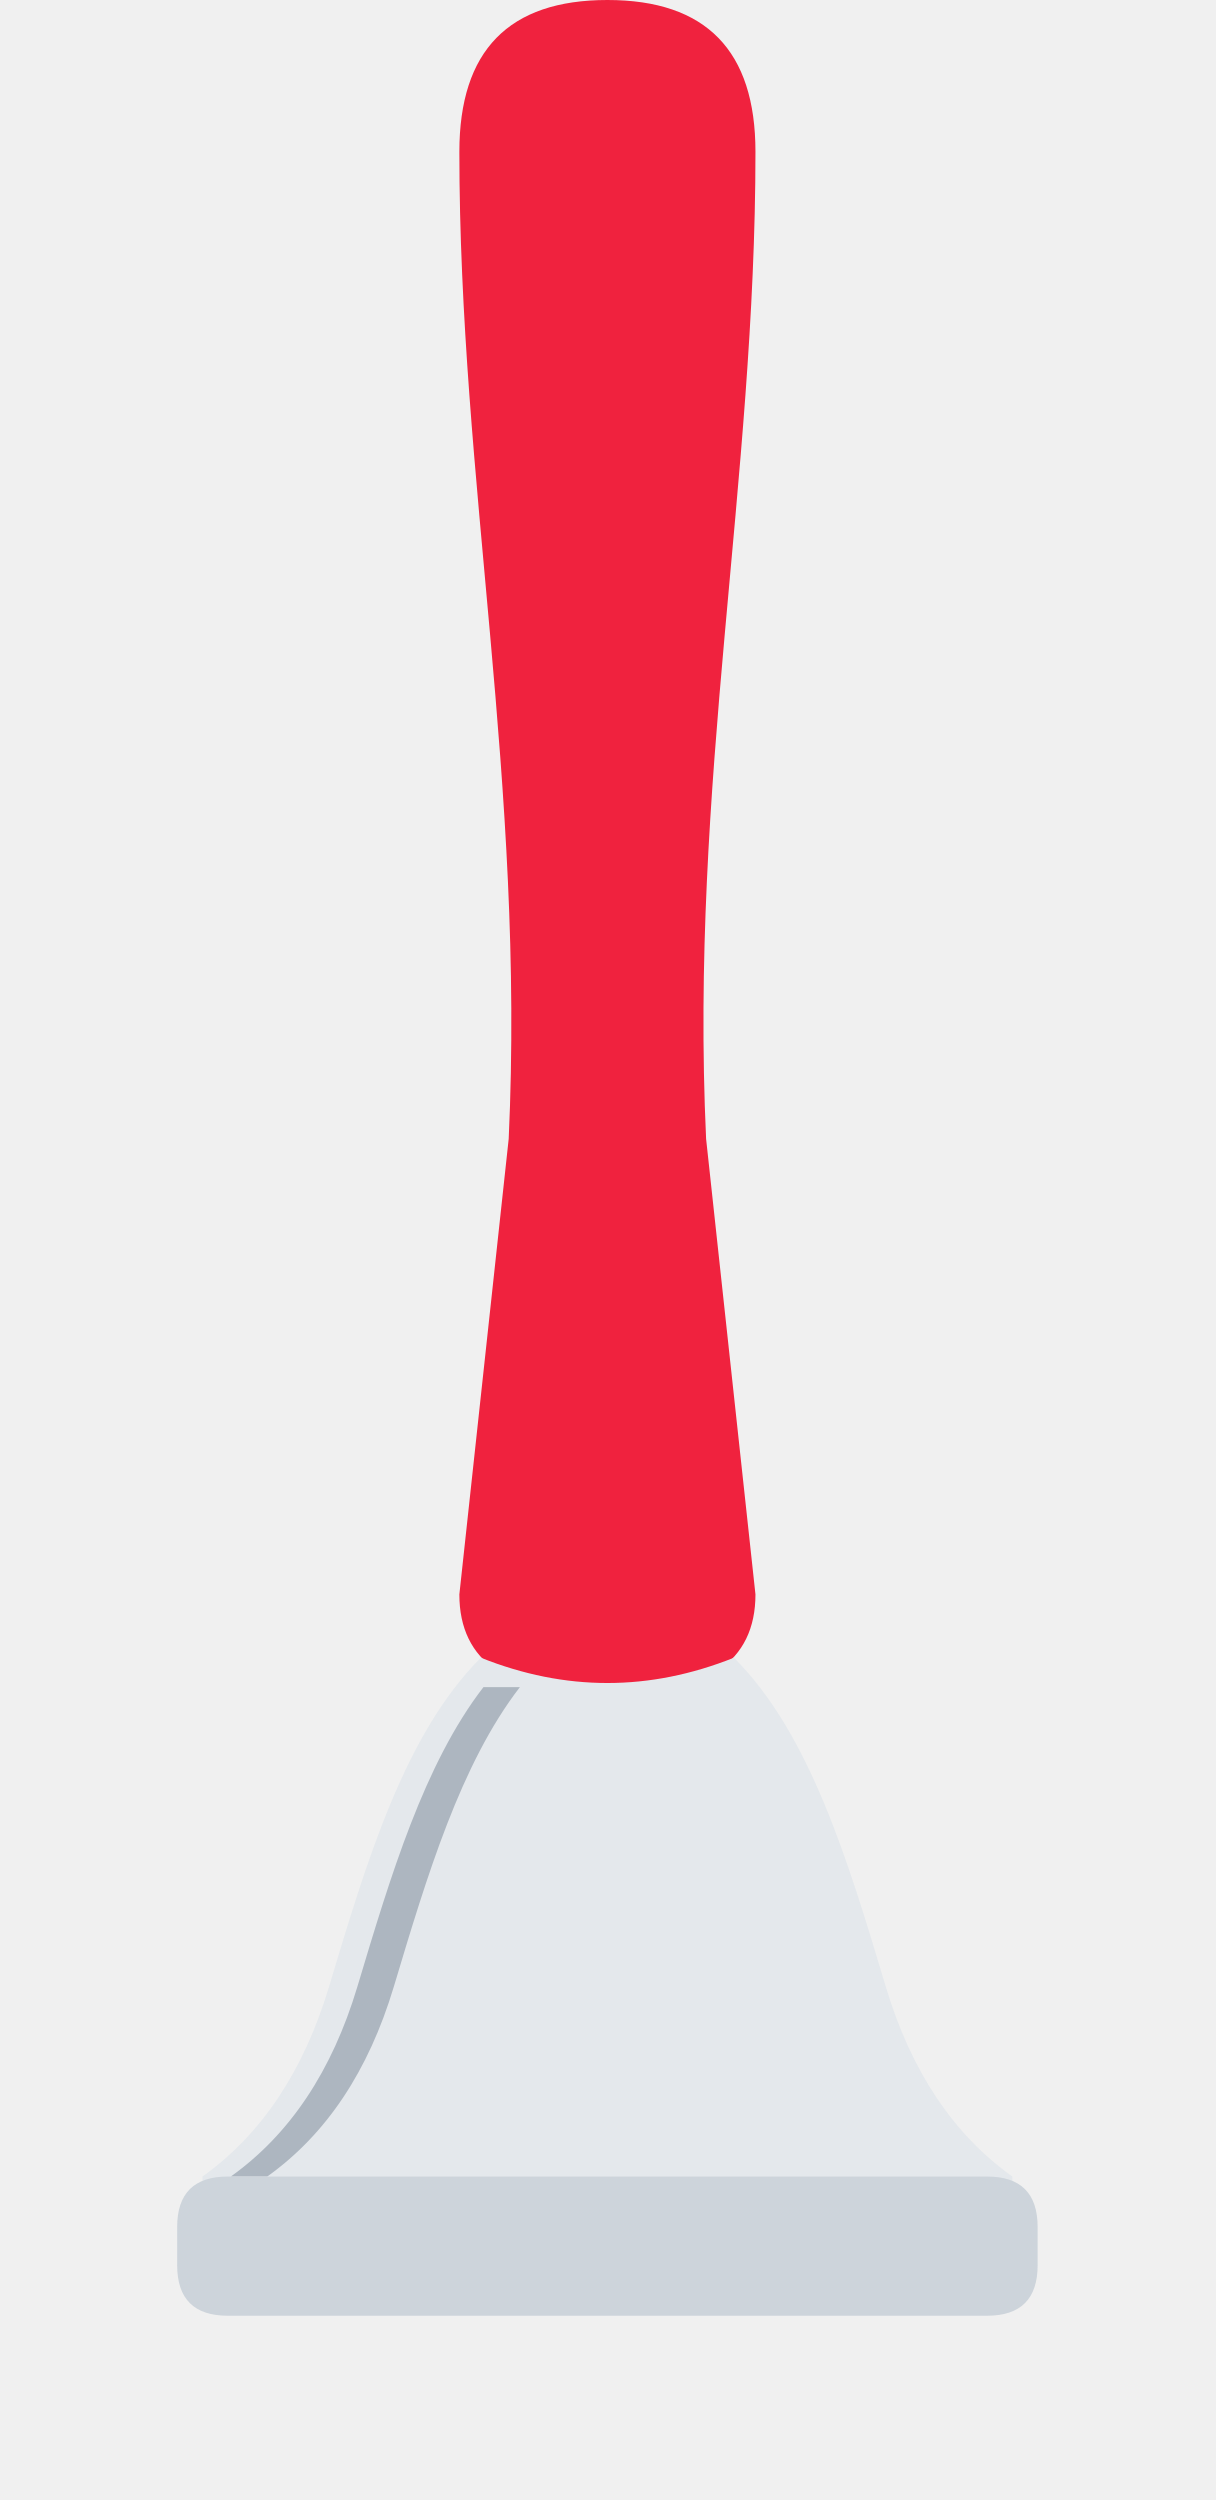
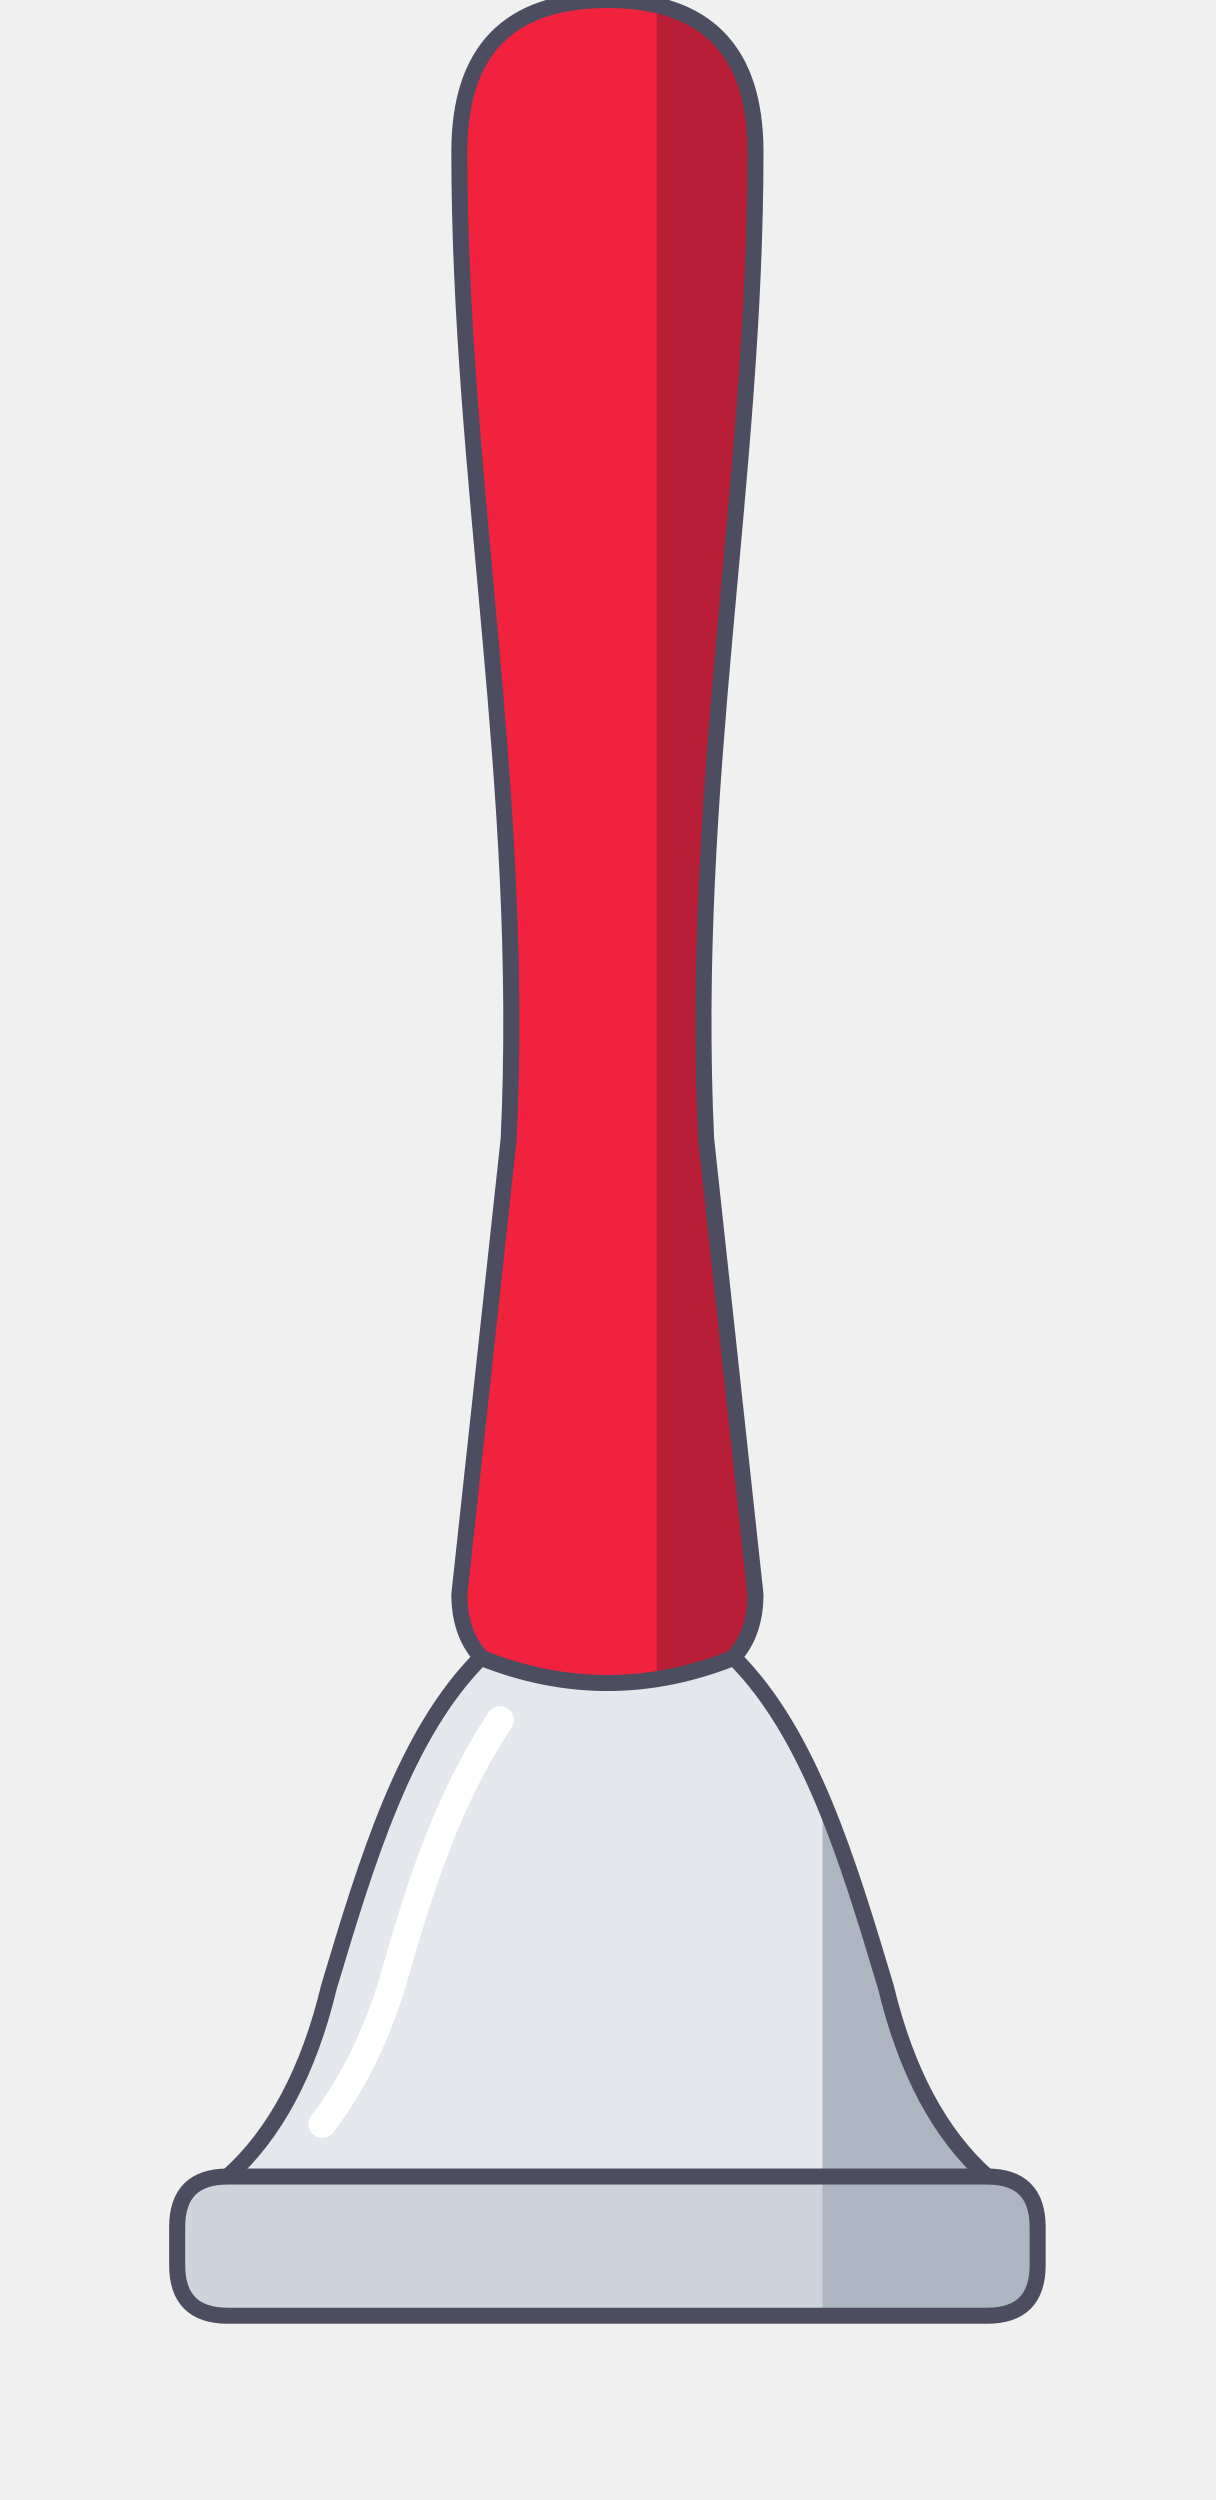
<svg xmlns="http://www.w3.org/2000/svg" width="53" height="109" viewBox="0 0 53 109" fill="none">
-   <path d="M20.028 6.621C20.028 2.207 22.179 0 26.483 0C30.786 0 32.938 2.207 32.938 6.621C32.938 20.965 30.069 34.207 30.786 49.655L32.938 69.517C32.938 72.46 30.786 73.931 26.483 73.931C22.179 73.931 20.028 72.46 20.028 69.517L22.179 49.655C22.897 34.207 20.028 20.965 20.028 6.621Z" fill="#F0223E" />
-   <path d="M20.965 72.276C24.644 73.747 28.322 73.747 32 72.276C35.31 75.586 36.965 81.103 38.621 86.621C39.724 90.299 41.563 93.058 44.138 94.897V97.655H8.828V94.897C11.402 93.058 13.241 90.299 14.345 86.621C16 81.103 17.655 75.586 20.965 72.276Z" fill="#E4E8EC" />
-   <path d="M21.078 73.559C18.494 76.91 17.037 81.766 15.581 86.621C14.477 90.299 12.638 93.058 10.063 94.897H11.652C14.227 93.058 16.066 90.299 17.17 86.621C18.626 81.766 20.083 76.91 22.667 73.559Z" fill="#ADB6C0" />
-   <path d="M9.931 94.897H43.035C44.506 94.897 45.241 95.632 45.241 97.103V98.759C45.241 100.23 44.506 100.966 43.035 100.966H9.931C8.46 100.966 7.724 100.23 7.724 98.759V97.103C7.724 95.632 8.46 94.897 9.931 94.897Z" fill="#CDD4DB" />
+   <defs>
+     <clipPath id="bell-8-clip-handle">
+       <path d="M20.028 6.621C20.028 2.207 22.179 0 26.483 0C30.786 0 32.938 2.207 32.938 6.621C32.938 20.965 30.069 34.207 30.786 49.655L32.938 69.517C32.938 72.46 30.786 73.931 26.483 73.931C22.179 73.931 20.028 72.46 20.028 69.517L22.179 49.655C22.897 34.207 20.028 20.965 20.028 6.621Z" />
+     </clipPath>
+     <clipPath id="bell-8-clip-body">
+       <path d="M20.965 72.276C24.644 73.747 28.322 73.747 32 72.276C35.31 75.586 36.965 81.103 38.621 86.621C39.503 90.299 40.975 93.058 43.035 94.897V97.655H9.931V94.897C11.991 93.058 13.462 90.299 14.345 86.621C16 81.103 17.655 75.586 20.965 72.276Z" />
+     </clipPath>
+     <clipPath id="bell-8-clip-rim">
+       <path d="M9.931 94.897H43.035C44.506 94.897 45.241 95.632 45.241 97.103V98.759C45.241 100.23 44.506 100.966 43.035 100.966H9.931C8.46 100.966 7.724 100.23 7.724 98.759V97.103C7.724 95.632 8.46 94.897 9.931 94.897Z" />
+     </clipPath>
+   </defs>
+   <g data-part="handle">
+     <g data-layer="fill">
+       <path d="M20.028 6.621C20.028 2.207 22.179 0 26.483 0C30.786 0 32.938 2.207 32.938 6.621C32.938 20.965 30.069 34.207 30.786 49.655L32.938 69.517C32.938 72.46 30.786 73.931 26.483 73.931C22.179 73.931 20.028 72.46 20.028 69.517L22.179 49.655C22.897 34.207 20.028 20.965 20.028 6.621Z" fill="#F0223E" />
+     </g>
+     <g data-layer="shade">
+       <rect clip-path="url(#bell-8-clip-handle)" x="28.634" y="-1.45" width="6" height="77" fill="#B81E35" />
+     </g>
+     <g data-layer="line" stroke="#4C4D61" stroke-width="0.7" stroke-linejoin="round" stroke-linecap="round">
+       <path d="M20.028 6.621C20.028 2.207 22.179 0 26.483 0C30.786 0 32.938 2.207 32.938 6.621C32.938 20.965 30.069 34.207 30.786 49.655L32.938 69.517C32.938 72.46 30.786 73.931 26.483 73.931C22.179 73.931 20.028 72.46 20.028 69.517L22.179 49.655C22.897 34.207 20.028 20.965 20.028 6.621Z" />
+     </g>
+   </g>
+   <g data-part="body">
+     <g data-layer="fill">
+       <path d="M20.965 72.276C24.644 73.747 28.322 73.747 32 72.276C35.31 75.586 36.965 81.103 38.621 86.621C39.503 90.299 40.975 93.058 43.035 94.897V97.655H9.931V94.897C11.991 93.058 13.462 90.299 14.345 86.621C16 81.103 17.655 75.586 20.965 72.276Z" fill="#E4E8EC" />
+     </g>
+     <g data-layer="shade">
+       <rect clip-path="url(#bell-8-clip-body)" x="35.862" y="70.276" width="12" height="32.69" fill="#ADB6C0" />
+     </g>
+     <g data-layer="highlight">
+       <path clip-path="url(#bell-8-clip-body)" d="M21.8 74.991C19.5 78.491 18.3 82.241 17.1 86.491C16.34 88.961 15.29 90.996 14.05 92.611" stroke="#FFFFFF" stroke-width="1.2" stroke-linecap="round" />
+     </g>
+     <g data-layer="line" stroke="#4C4D61" stroke-width="0.7" stroke-linejoin="round" stroke-linecap="round">
+       <path d="M20.965 72.276C24.644 73.747 28.322 73.747 32 72.276C35.31 75.586 36.965 81.103 38.621 86.621C39.503 90.299 40.975 93.058 43.035 94.897V97.655H9.931V94.897C11.991 93.058 13.462 90.299 14.345 86.621C16 81.103 17.655 75.586 20.965 72.276Z" />
+     </g>
+   </g>
+   <g data-part="rim">
+     <g data-layer="fill">
+       <path d="M9.931 94.897H43.035C44.506 94.897 45.241 95.632 45.241 97.103V98.759C45.241 100.23 44.506 100.966 43.035 100.966H9.931C8.46 100.966 7.724 100.23 7.724 98.759V97.103C7.724 95.632 8.46 94.897 9.931 94.897Z" fill="#CDD4DB" />
+     </g>
+     <g data-layer="shade">
+       <rect clip-path="url(#bell-8-clip-rim)" x="35.862" y="93.597" width="12" height="8.669" fill="#ADB6C0" />
+     </g>
+     <g data-layer="line" stroke="#4C4D61" stroke-width="0.7" stroke-linejoin="round" stroke-linecap="round">
+       <path d="M9.931 94.897H43.035C44.506 94.897 45.241 95.632 45.241 97.103V98.759C45.241 100.23 44.506 100.966 43.035 100.966H9.931C8.46 100.966 7.724 100.23 7.724 98.759V97.103C7.724 95.632 8.46 94.897 9.931 94.897Z" />
+     </g>
+   </g>
</svg>
